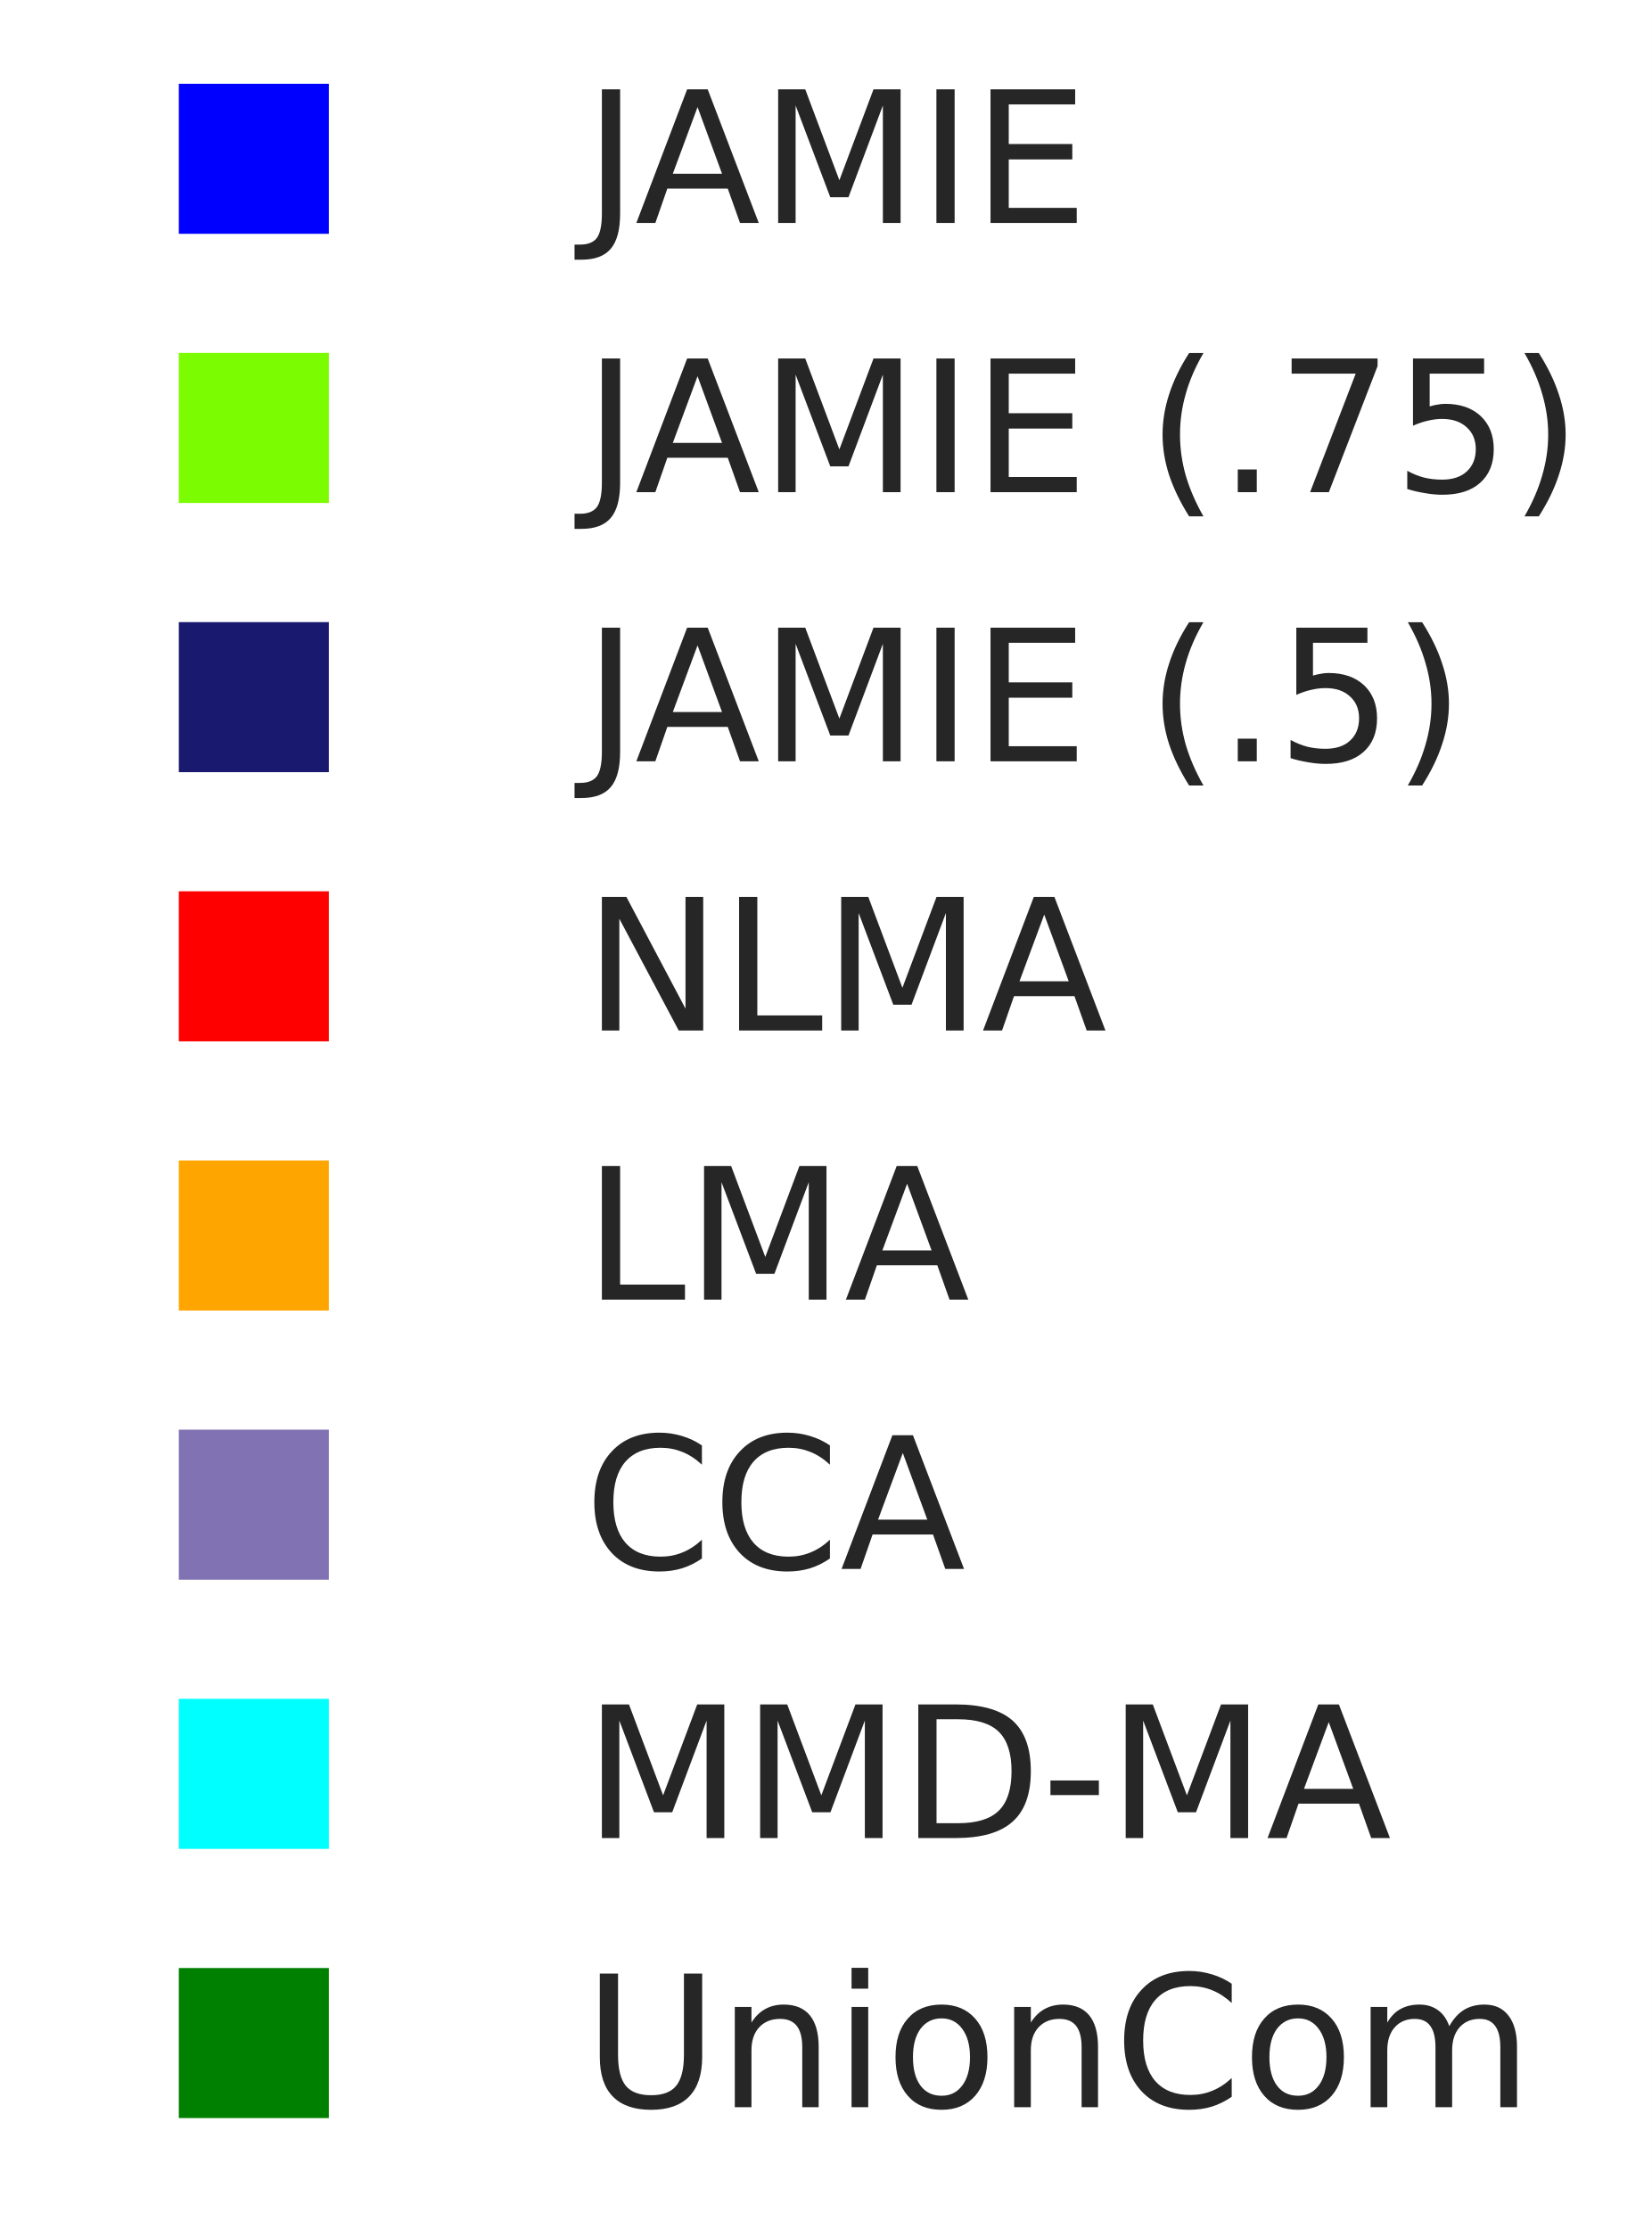
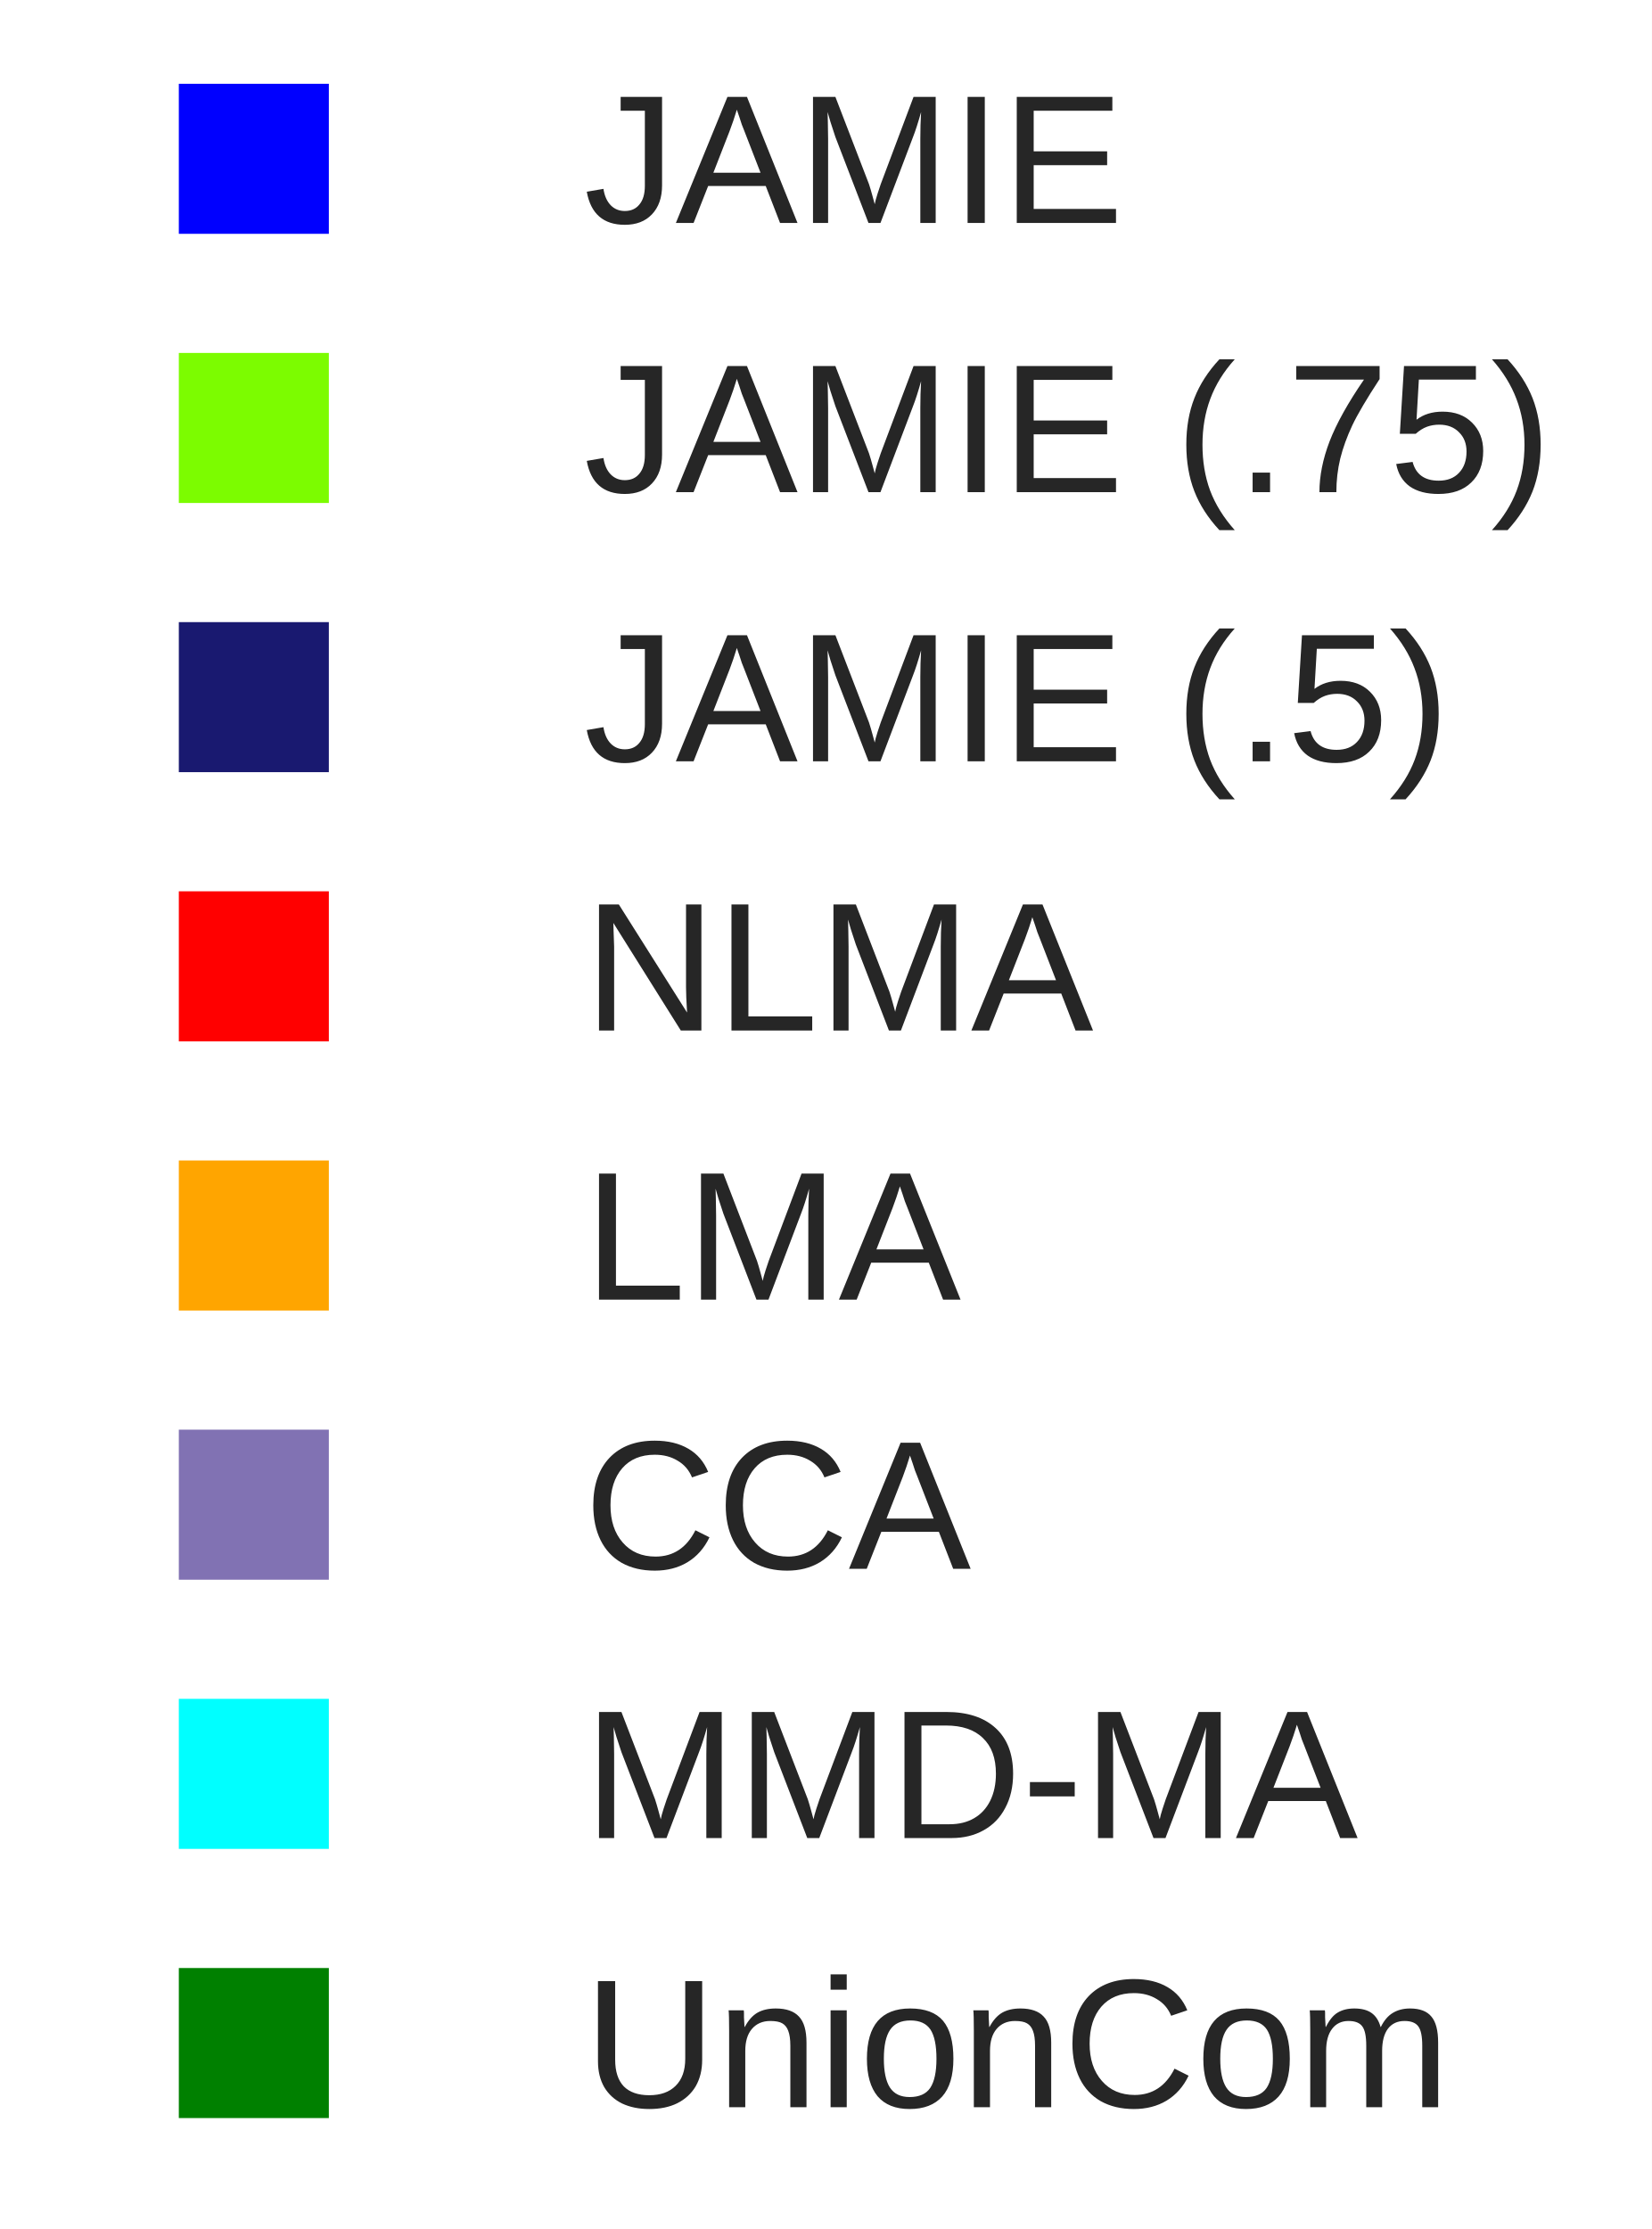
- <svg xmlns="http://www.w3.org/2000/svg" xmlns:xlink="http://www.w3.org/1999/xlink" height="133.7pt" version="1.1" viewBox="0 0 99.09 133.7" width="99.09pt">
+ <svg xmlns="http://www.w3.org/2000/svg" xmlns:xlink="http://www.w3.org/1999/xlink" width="99.09pt" height="133.7pt" viewBox="0 0 99.09 133.7" version="1.1">
  <defs>
-     <style type="text/css">*{stroke-linecap:butt;stroke-linejoin:round;}</style>
+     <style type="text/css">*{stroke-linejoin: round; stroke-linecap: butt}</style>
  </defs>
  <g id="figure_1">
    <g id="patch_1">
-       <path d="M 0 133.7  L 99.09 133.7  L 99.09 0  L 0 0  z " style="fill:#ffffff;" />
+       <path d="M 0 133.7  L 99.09 133.7  L 99.09 0  L 0 0  z " style="fill: #ffffff" />
    </g>
    <g id="axes_1">
      <g id="legend_1">
        <g id="line2d_1">
-           <path d="M 4.227 9.525  L 26.227 9.525  " style="fill:none;stroke:#ffffff;stroke-linecap:round;stroke-width:1.5;" />
-         </g>
-         <g id="line2d_2">
+           <path d="M 4.227 9.525  L 15.227 9.525  L 26.227 9.525  " style="fill: none; stroke: #ffffff; stroke-width: 1.5; stroke-linecap: round" />
          <defs>
-             <path d="M -5 5  L 5 5  L 5 -5  L -5 -5  z " id="mf0bfa24aa9" style="stroke:#ffffff;stroke-linejoin:miter;" />
+             <path id="mce1b52daac" d="M -5 5  L 5 5  L 5 -5  L -5 -5  z " style="stroke: #ffffff; stroke-linejoin: miter" />
          </defs>
          <g>
-             <use style="fill:#0000ff;stroke:#ffffff;stroke-linejoin:miter;" x="15.227" xlink:href="#mf0bfa24aa9" y="9.525" />
+             <use xlink:href="#mce1b52daac" x="15.227" y="9.525" style="fill: #0000ff; stroke: #ffffff; stroke-linejoin: miter" />
          </g>
        </g>
        <g id="text_1">
-           <text style="fill:#262626;font-family:DejaVu Sans;font-size:11px;font-stretch:normal;font-style:normal;font-weight:normal;text-anchor:start;" transform="rotate(-0, 35.02672, 13.37453)" x="35.027" y="13.375">JAMIE</text>
+           <text style="fill: #262626; font: 11px 'Arial', 'DejaVu Sans', 'Liberation Sans', 'Bitstream Vera Sans', sans-serif; text-anchor: start" x="35.027" y="13.375" transform="rotate(-0 35.02672 13.37453)">JAMIE</text>
        </g>
-         <g id="line2d_3">
-           <path d="M 4.227 25.67  L 26.227 25.67  " style="fill:none;stroke:#ffffff;stroke-linecap:round;stroke-width:1.5;" />
-         </g>
-         <g id="line2d_4">
+         <g id="line2d_2">
+           <path d="M 4.227 25.67  L 15.227 25.67  L 26.227 25.67  " style="fill: none; stroke: #ffffff; stroke-width: 1.5; stroke-linecap: round" />
          <defs>
-             <path d="M -5 5  L 5 5  L 5 -5  L -5 -5  z " id="mdefb91cf17" style="stroke:#ffffff;stroke-linejoin:miter;" />
+             <path id="mb6632499ae" d="M -5 5  L 5 5  L 5 -5  L -5 -5  z " style="stroke: #ffffff; stroke-linejoin: miter" />
          </defs>
          <g>
-             <use style="fill:#7cfc00;stroke:#ffffff;stroke-linejoin:miter;" x="15.227" xlink:href="#mdefb91cf17" y="25.67" />
+             <use xlink:href="#mb6632499ae" x="15.227" y="25.67" style="fill: #7cfc00; stroke: #ffffff; stroke-linejoin: miter" />
          </g>
        </g>
        <g id="text_2">
-           <text style="fill:#262626;font-family:DejaVu Sans;font-size:11px;font-stretch:normal;font-style:normal;font-weight:normal;text-anchor:start;" transform="rotate(-0, 35.02672, 29.52047)" x="35.027" y="29.52">JAMIE (.75)</text>
+           <text style="fill: #262626; font: 11px 'Arial', 'DejaVu Sans', 'Liberation Sans', 'Bitstream Vera Sans', sans-serif; text-anchor: start" x="35.027" y="29.52" transform="rotate(-0 35.02672 29.52047)">JAMIE (.75)</text>
        </g>
-         <g id="line2d_5">
-           <path d="M 4.227 41.816  L 26.227 41.816  " style="fill:none;stroke:#ffffff;stroke-linecap:round;stroke-width:1.5;" />
-         </g>
-         <g id="line2d_6">
+         <g id="line2d_3">
+           <path d="M 4.227 41.816  L 15.227 41.816  L 26.227 41.816  " style="fill: none; stroke: #ffffff; stroke-width: 1.5; stroke-linecap: round" />
          <defs>
-             <path d="M -5 5  L 5 5  L 5 -5  L -5 -5  z " id="m0ecfd99504" style="stroke:#ffffff;stroke-linejoin:miter;" />
+             <path id="m1aafa87813" d="M -5 5  L 5 5  L 5 -5  L -5 -5  z " style="stroke: #ffffff; stroke-linejoin: miter" />
          </defs>
          <g>
-             <use style="fill:#191970;stroke:#ffffff;stroke-linejoin:miter;" x="15.227" xlink:href="#m0ecfd99504" y="41.816" />
+             <use xlink:href="#m1aafa87813" x="15.227" y="41.816" style="fill: #191970; stroke: #ffffff; stroke-linejoin: miter" />
          </g>
        </g>
        <g id="text_3">
-           <text style="fill:#262626;font-family:DejaVu Sans;font-size:11px;font-stretch:normal;font-style:normal;font-weight:normal;text-anchor:start;" transform="rotate(-0, 35.02672, 45.66641)" x="35.027" y="45.666">JAMIE (.5)</text>
+           <text style="fill: #262626; font: 11px 'Arial', 'DejaVu Sans', 'Liberation Sans', 'Bitstream Vera Sans', sans-serif; text-anchor: start" x="35.027" y="45.666" transform="rotate(-0 35.02672 45.66641)">JAMIE (.5)</text>
        </g>
-         <g id="line2d_7">
-           <path d="M 4.227 57.962  L 26.227 57.962  " style="fill:none;stroke:#ffffff;stroke-linecap:round;stroke-width:1.5;" />
-         </g>
-         <g id="line2d_8">
+         <g id="line2d_4">
+           <path d="M 4.227 57.962  L 15.227 57.962  L 26.227 57.962  " style="fill: none; stroke: #ffffff; stroke-width: 1.5; stroke-linecap: round" />
          <defs>
-             <path d="M -5 5  L 5 5  L 5 -5  L -5 -5  z " id="mfd289ffa17" style="stroke:#ffffff;stroke-linejoin:miter;" />
+             <path id="m8c9bceb9d6" d="M -5 5  L 5 5  L 5 -5  L -5 -5  z " style="stroke: #ffffff; stroke-linejoin: miter" />
          </defs>
          <g>
-             <use style="fill:#ff0000;stroke:#ffffff;stroke-linejoin:miter;" x="15.227" xlink:href="#mfd289ffa17" y="57.962" />
+             <use xlink:href="#m8c9bceb9d6" x="15.227" y="57.962" style="fill: #ff0000; stroke: #ffffff; stroke-linejoin: miter" />
          </g>
        </g>
        <g id="text_4">
-           <text style="fill:#262626;font-family:DejaVu Sans;font-size:11px;font-stretch:normal;font-style:normal;font-weight:normal;text-anchor:start;" transform="rotate(-0, 35.02672, 61.81234)" x="35.027" y="61.812">NLMA</text>
+           <text style="fill: #262626; font: 11px 'Arial', 'DejaVu Sans', 'Liberation Sans', 'Bitstream Vera Sans', sans-serif; text-anchor: start" x="35.027" y="61.812" transform="rotate(-0 35.02672 61.81234)">NLMA</text>
        </g>
-         <g id="line2d_9">
-           <path d="M 4.227 74.108  L 26.227 74.108  " style="fill:none;stroke:#ffffff;stroke-linecap:round;stroke-width:1.5;" />
-         </g>
-         <g id="line2d_10">
+         <g id="line2d_5">
+           <path d="M 4.227 74.108  L 15.227 74.108  L 26.227 74.108  " style="fill: none; stroke: #ffffff; stroke-width: 1.5; stroke-linecap: round" />
          <defs>
-             <path d="M -5 5  L 5 5  L 5 -5  L -5 -5  z " id="m0f114d04a8" style="stroke:#ffffff;stroke-linejoin:miter;" />
+             <path id="m4486c49a6e" d="M -5 5  L 5 5  L 5 -5  L -5 -5  z " style="stroke: #ffffff; stroke-linejoin: miter" />
          </defs>
          <g>
-             <use style="fill:#ffa500;stroke:#ffffff;stroke-linejoin:miter;" x="15.227" xlink:href="#m0f114d04a8" y="74.108" />
+             <use xlink:href="#m4486c49a6e" x="15.227" y="74.108" style="fill: #ffa500; stroke: #ffffff; stroke-linejoin: miter" />
          </g>
        </g>
        <g id="text_5">
-           <text style="fill:#262626;font-family:DejaVu Sans;font-size:11px;font-stretch:normal;font-style:normal;font-weight:normal;text-anchor:start;" transform="rotate(-0, 35.02672, 77.95828)" x="35.027" y="77.958">LMA</text>
+           <text style="fill: #262626; font: 11px 'Arial', 'DejaVu Sans', 'Liberation Sans', 'Bitstream Vera Sans', sans-serif; text-anchor: start" x="35.027" y="77.958" transform="rotate(-0 35.02672 77.95828)">LMA</text>
        </g>
-         <g id="line2d_11">
-           <path d="M 4.227 90.254  L 26.227 90.254  " style="fill:none;stroke:#ffffff;stroke-linecap:round;stroke-width:1.5;" />
-         </g>
-         <g id="line2d_12">
+         <g id="line2d_6">
+           <path d="M 4.227 90.254  L 15.227 90.254  L 26.227 90.254  " style="fill: none; stroke: #ffffff; stroke-width: 1.5; stroke-linecap: round" />
          <defs>
-             <path d="M -5 5  L 5 5  L 5 -5  L -5 -5  z " id="mab9178ecf3" style="stroke:#ffffff;stroke-linejoin:miter;" />
+             <path id="m571b70d3e5" d="M -5 5  L 5 5  L 5 -5  L -5 -5  z " style="stroke: #ffffff; stroke-linejoin: miter" />
          </defs>
          <g>
-             <use style="fill:#8172b3;stroke:#ffffff;stroke-linejoin:miter;" x="15.227" xlink:href="#mab9178ecf3" y="90.254" />
+             <use xlink:href="#m571b70d3e5" x="15.227" y="90.254" style="fill: #8172b3; stroke: #ffffff; stroke-linejoin: miter" />
          </g>
        </g>
        <g id="text_6">
-           <text style="fill:#262626;font-family:DejaVu Sans;font-size:11px;font-stretch:normal;font-style:normal;font-weight:normal;text-anchor:start;" transform="rotate(-0, 35.02672, 94.10422)" x="35.027" y="94.104">CCA</text>
+           <text style="fill: #262626; font: 11px 'Arial', 'DejaVu Sans', 'Liberation Sans', 'Bitstream Vera Sans', sans-serif; text-anchor: start" x="35.027" y="94.104" transform="rotate(-0 35.02672 94.10422)">CCA</text>
        </g>
-         <g id="line2d_13">
-           <path d="M 4.227 106.4  L 26.227 106.4  " style="fill:none;stroke:#ffffff;stroke-linecap:round;stroke-width:1.5;" />
-         </g>
-         <g id="line2d_14">
+         <g id="line2d_7">
+           <path d="M 4.227 106.4  L 15.227 106.4  L 26.227 106.4  " style="fill: none; stroke: #ffffff; stroke-width: 1.5; stroke-linecap: round" />
          <defs>
-             <path d="M -5 5  L 5 5  L 5 -5  L -5 -5  z " id="md549d86e80" style="stroke:#ffffff;stroke-linejoin:miter;" />
+             <path id="mef228fa03b" d="M -5 5  L 5 5  L 5 -5  L -5 -5  z " style="stroke: #ffffff; stroke-linejoin: miter" />
          </defs>
          <g>
-             <use style="fill:#00ffff;stroke:#ffffff;stroke-linejoin:miter;" x="15.227" xlink:href="#md549d86e80" y="106.4" />
+             <use xlink:href="#mef228fa03b" x="15.227" y="106.4" style="fill: #00ffff; stroke: #ffffff; stroke-linejoin: miter" />
          </g>
        </g>
        <g id="text_7">
-           <text style="fill:#262626;font-family:DejaVu Sans;font-size:11px;font-stretch:normal;font-style:normal;font-weight:normal;text-anchor:start;" transform="rotate(-0, 35.02672, 110.2502)" x="35.027" y="110.25">MMD-MA</text>
+           <text style="fill: #262626; font: 11px 'Arial', 'DejaVu Sans', 'Liberation Sans', 'Bitstream Vera Sans', sans-serif; text-anchor: start" x="35.027" y="110.25" transform="rotate(-0 35.02672 110.2502)">MMD-MA</text>
        </g>
-         <g id="line2d_15">
-           <path d="M 4.227 122.546  L 26.227 122.546  " style="fill:none;stroke:#ffffff;stroke-linecap:round;stroke-width:1.5;" />
-         </g>
-         <g id="line2d_16">
+         <g id="line2d_8">
+           <path d="M 4.227 122.546  L 15.227 122.546  L 26.227 122.546  " style="fill: none; stroke: #ffffff; stroke-width: 1.5; stroke-linecap: round" />
          <defs>
-             <path d="M -5 5  L 5 5  L 5 -5  L -5 -5  z " id="m420976c14d" style="stroke:#ffffff;stroke-linejoin:miter;" />
+             <path id="maca8c43fc6" d="M -5 5  L 5 5  L 5 -5  L -5 -5  z " style="stroke: #ffffff; stroke-linejoin: miter" />
          </defs>
          <g>
-             <use style="fill:#008000;stroke:#ffffff;stroke-linejoin:miter;" x="15.227" xlink:href="#m420976c14d" y="122.546" />
+             <use xlink:href="#maca8c43fc6" x="15.227" y="122.546" style="fill: #008000; stroke: #ffffff; stroke-linejoin: miter" />
          </g>
        </g>
        <g id="text_8">
-           <text style="fill:#262626;font-family:DejaVu Sans;font-size:11px;font-stretch:normal;font-style:normal;font-weight:normal;text-anchor:start;" transform="rotate(-0, 35.02672, 126.3961)" x="35.027" y="126.396">UnionCom</text>
+           <text style="fill: #262626; font: 11px 'Arial', 'DejaVu Sans', 'Liberation Sans', 'Bitstream Vera Sans', sans-serif; text-anchor: start" x="35.027" y="126.396" transform="rotate(-0 35.02672 126.3961)">UnionCom</text>
        </g>
      </g>
    </g>
  </g>
</svg>
